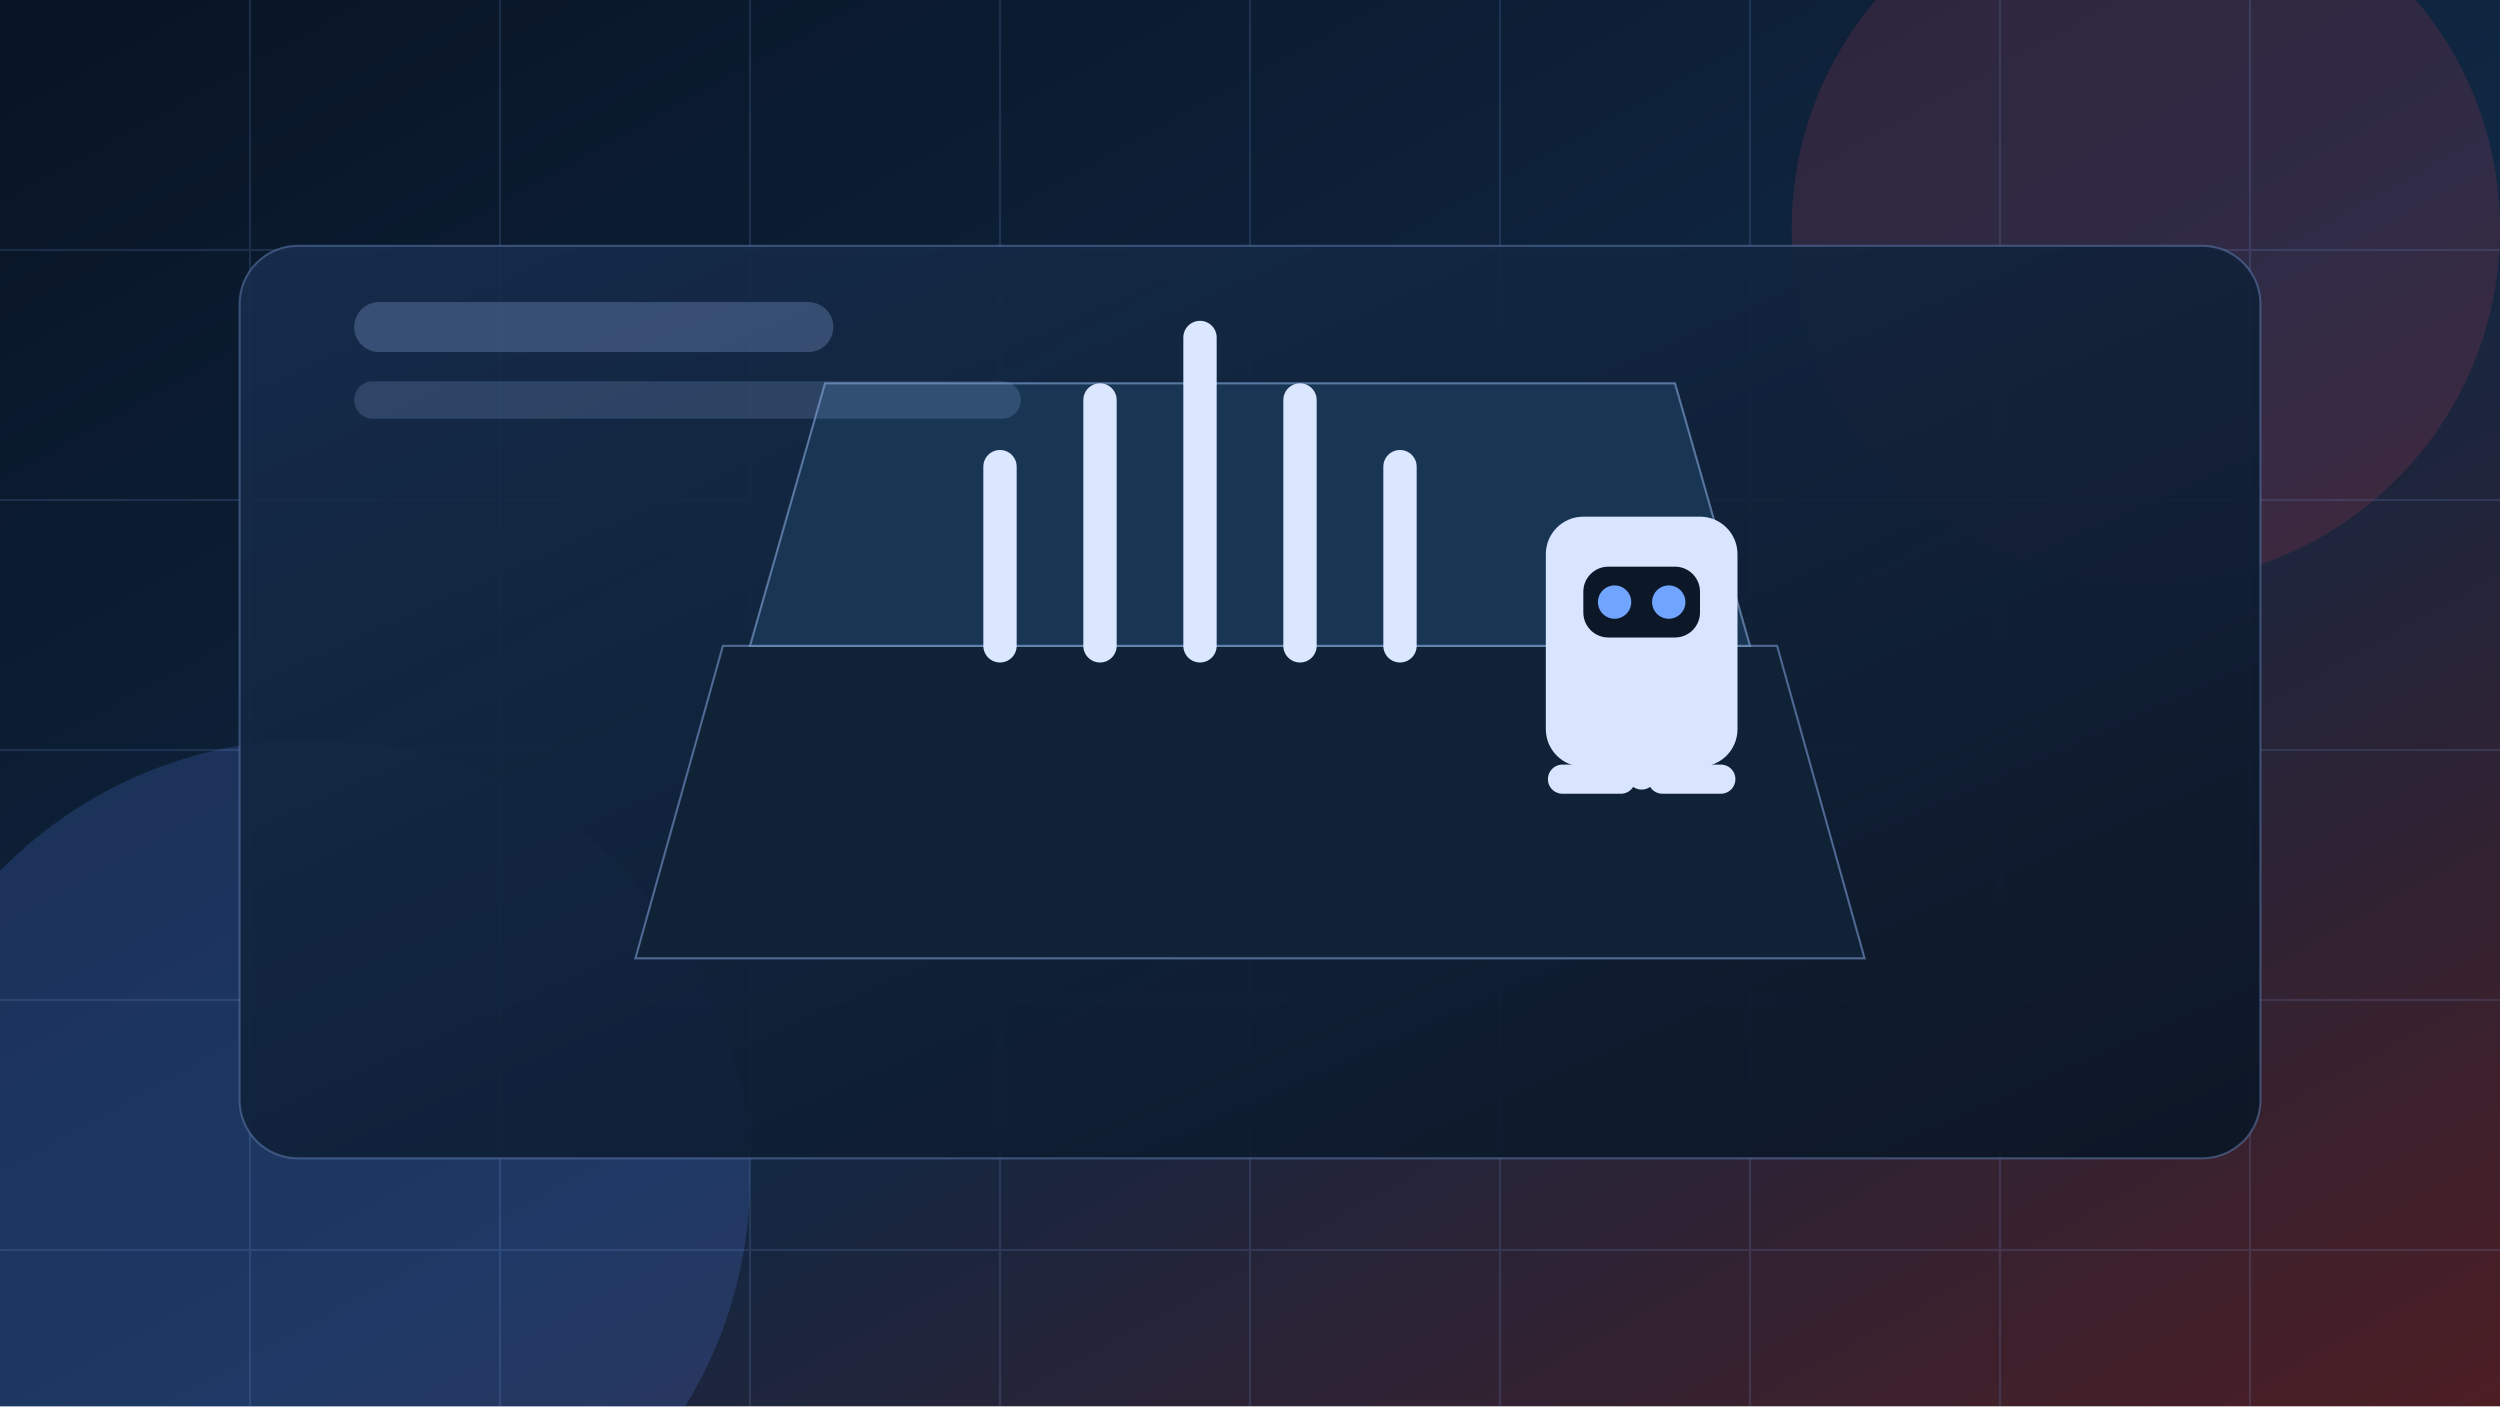
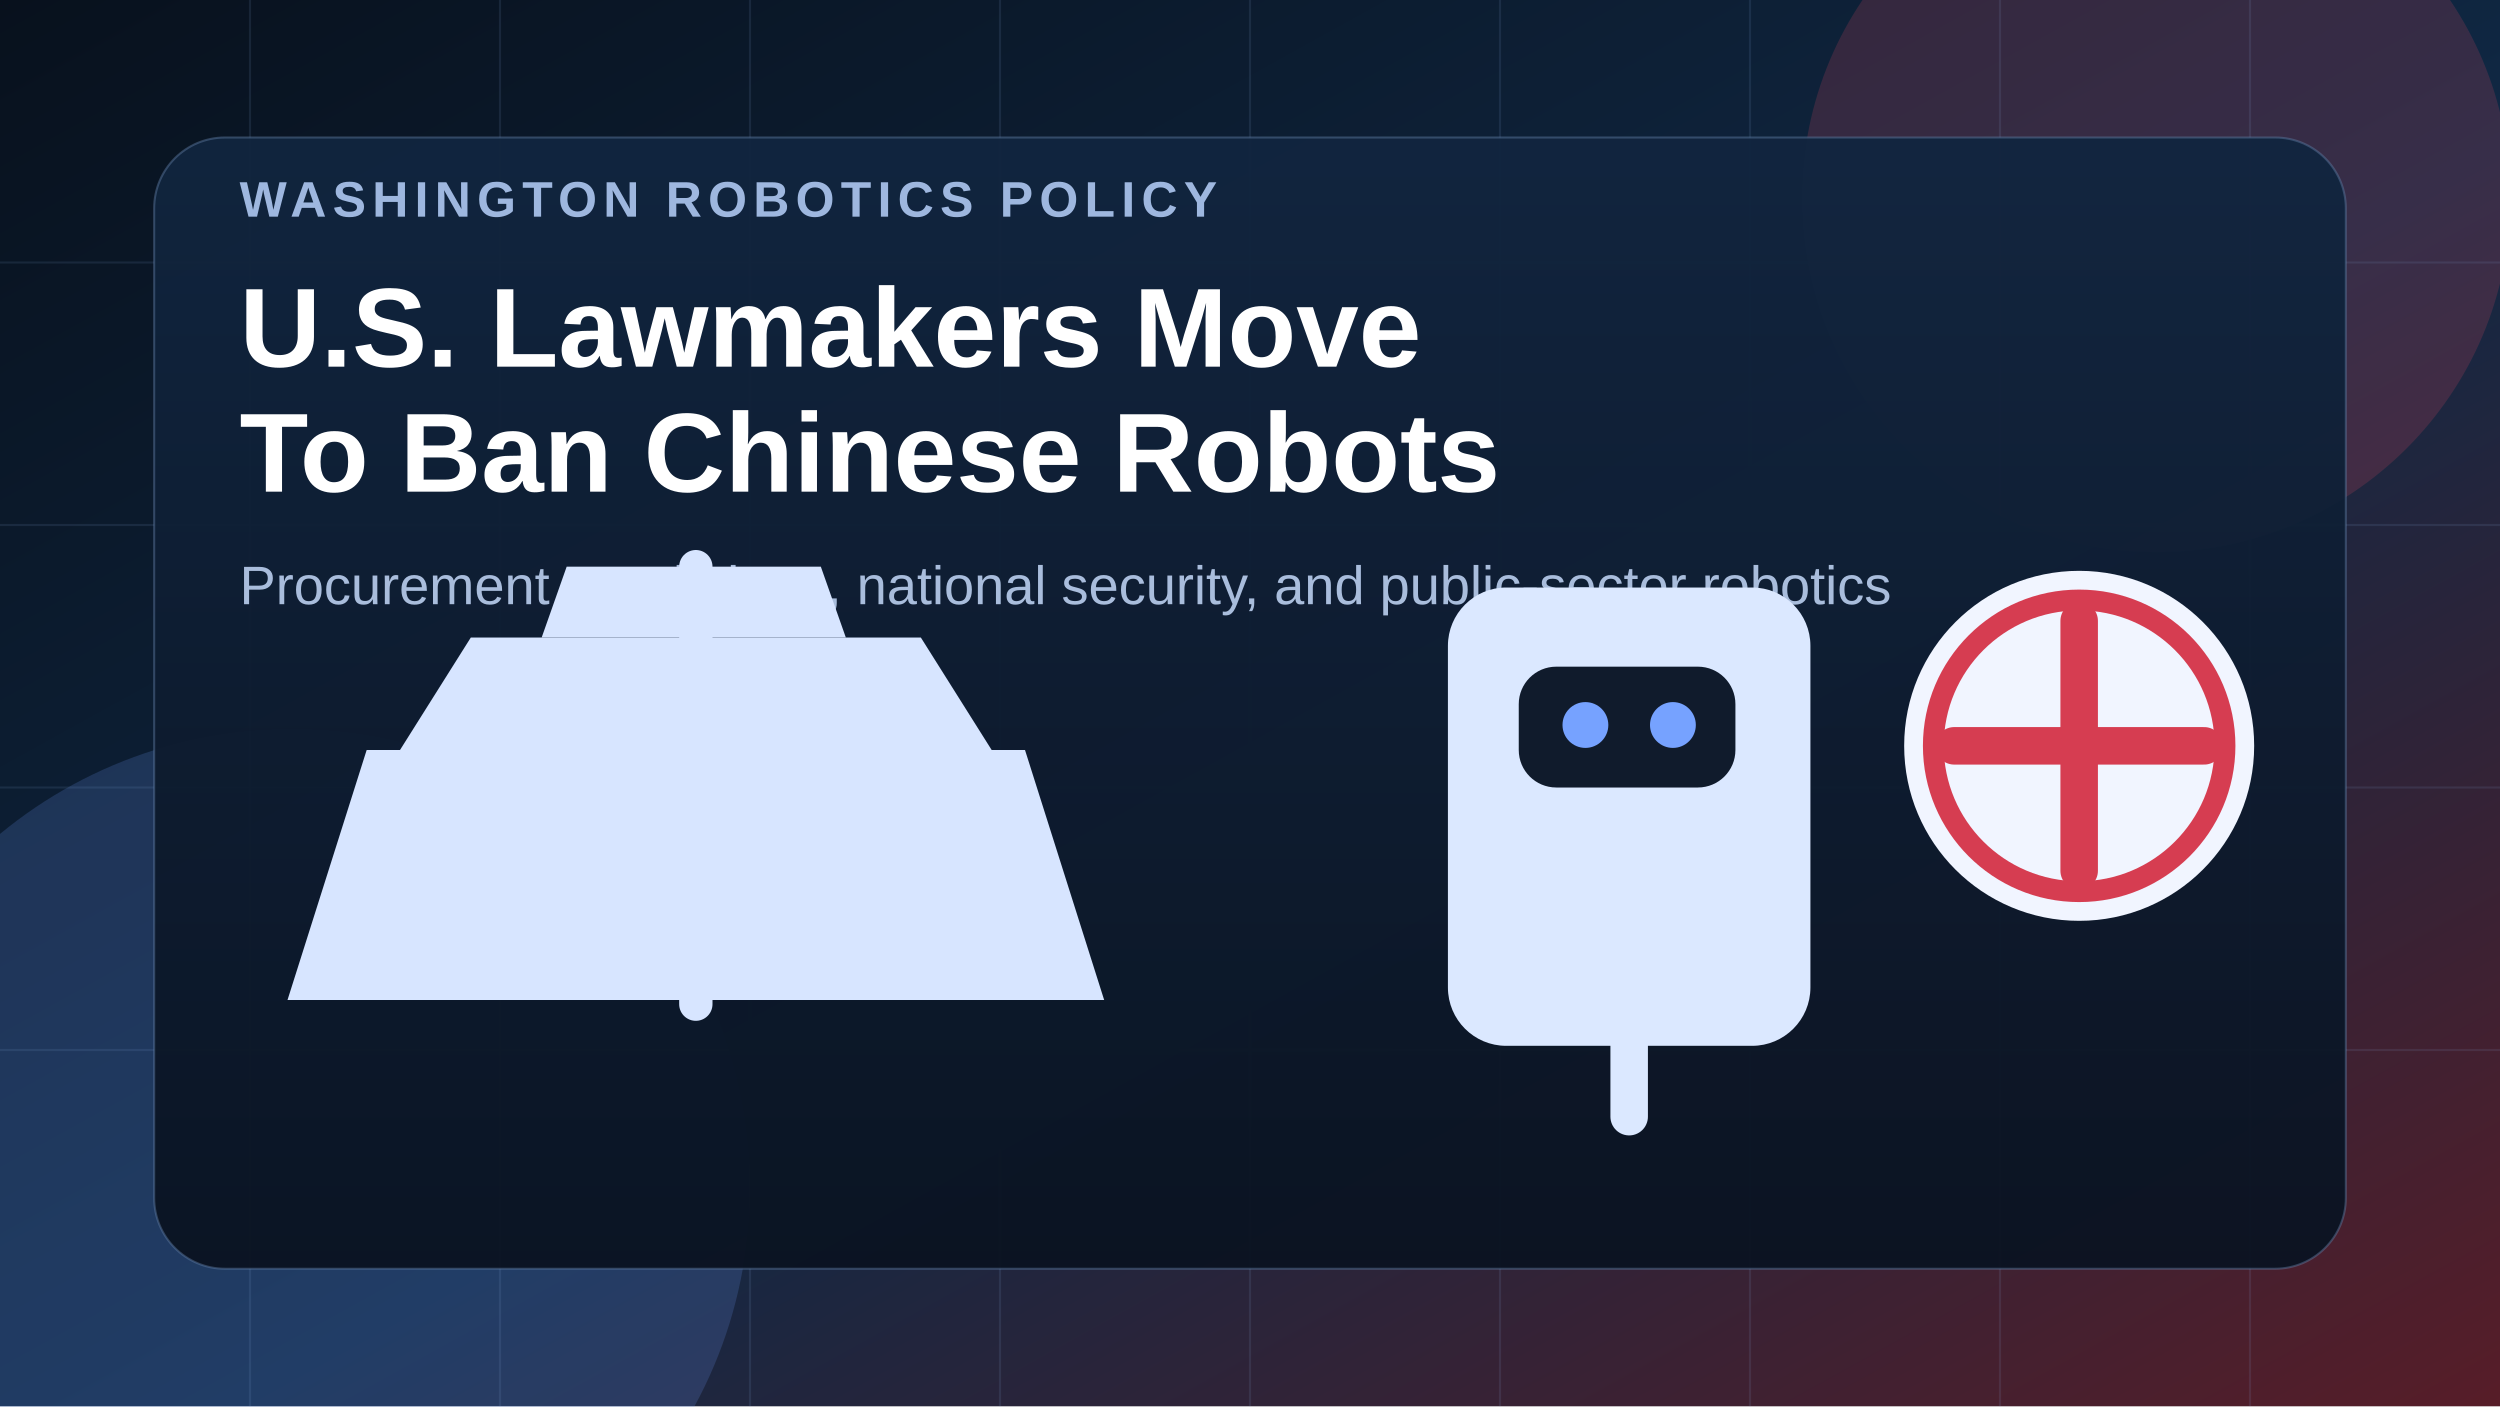
- <svg xmlns="http://www.w3.org/2000/svg" viewBox="0 0 1200 675" role="img" aria-label="Robotics policy cover">
+ <svg xmlns="http://www.w3.org/2000/svg" viewBox="0 0 1200 675" role="img" aria-label="U.S. lawmakers robotics policy cover">
  <defs>
    <linearGradient id="bg" x1="0" y1="0" x2="1" y2="1">
-       <stop offset="0%" stop-color="#081424" />
-       <stop offset="55%" stop-color="#102743" />
-       <stop offset="100%" stop-color="#4d1e24" />
+       <stop offset="0%" stop-color="#08111d" />
+       <stop offset="55%" stop-color="#102844" />
+       <stop offset="100%" stop-color="#571d28" />
    </linearGradient>
-     <linearGradient id="panel" x1="0" y1="0" x2="1" y2="1">
-       <stop offset="0%" stop-color="#162d4d" stop-opacity=".92" />
-       <stop offset="100%" stop-color="#0a1524" stop-opacity=".92" />
+     <linearGradient id="panel" x1="0" y1="0" x2="0" y2="1">
+       <stop offset="0%" stop-color="#11253f" stop-opacity=".96" />
+       <stop offset="100%" stop-color="#0a1321" stop-opacity=".96" />
    </linearGradient>
  </defs>
  <rect width="1200" height="675" fill="url(#bg)" />
-   <circle cx="1030" cy="110" r="170" fill="#c33d52" opacity=".18" />
-   <circle cx="150" cy="565" r="210" fill="#5d8cff" opacity=".18" />
-   <g opacity=".14" stroke="#8eb4ff">
-     <path d="M0 120h1200M0 240h1200M0 360h1200M0 480h1200M0 600h1200" />
+   <circle cx="1035" cy="95" r="170" fill="#e84a5f" opacity=".18" />
+   <circle cx="140" cy="570" r="220" fill="#6f9dff" opacity=".18" />
+   <g opacity=".12" stroke="#84a8df">
+     <path d="M0 126h1200M0 252h1200M0 378h1200M0 504h1200" />
    <path d="M120 0v675M240 0v675M360 0v675M480 0v675M600 0v675M720 0v675M840 0v675M960 0v675M1080 0v675" />
  </g>
-   <rect x="115" y="118" width="970" height="438" rx="28" fill="url(#panel)" stroke="#5d79ad" stroke-opacity=".55" />
-   <path d="M305 460h590l-42-150H347z" fill="#0f2236" stroke="#6b88bb" stroke-opacity=".7" />
-   <path d="M360 310h480l-36-126H396z" fill="#183654" stroke="#90b2e7" stroke-opacity=".55" />
-   <g fill="#dbe7ff">
-     <rect x="472" y="216" width="16" height="102" rx="8" />
-     <rect x="520" y="184" width="16" height="134" rx="8" />
-     <rect x="568" y="154" width="16" height="164" rx="8" />
-     <rect x="616" y="184" width="16" height="134" rx="8" />
-     <rect x="664" y="216" width="16" height="102" rx="8" />
+   <rect x="74" y="66" width="1052" height="543" rx="34" fill="url(#panel)" stroke="#607ca6" stroke-opacity=".45" />
+   <g transform="translate(115 104)">
+     <text x="0" y="0" fill="#9eb7df" font-family="Arial, sans-serif" font-size="24" font-weight="700" letter-spacing="3">WASHINGTON ROBOTICS POLICY</text>
+     <text x="0" y="72" fill="#ffffff" font-family="Arial, sans-serif" font-size="54" font-weight="800">U.S. Lawmakers Move</text>
+     <text x="0" y="132" fill="#ffffff" font-family="Arial, sans-serif" font-size="54" font-weight="800">To Ban Chinese Robots</text>
+     <text x="0" y="186" fill="#a9bddc" font-family="Arial, sans-serif" font-size="26">Procurement restrictions, national security, and public-sector robotics</text>
  </g>
-   <g transform="translate(742 248)">
-     <rect x="0" y="0" width="92" height="120" rx="18" fill="#d9e5ff" />
-     <rect x="18" y="24" width="56" height="34" rx="12" fill="#0c1728" />
-     <circle cx="33" cy="41" r="8" fill="#71a4ff" />
-     <circle cx="59" cy="41" r="8" fill="#71a4ff" />
-     <path d="M28 86h36M46 86v38M8 126h28M56 126h28" stroke="#d9e5ff" stroke-width="14" stroke-linecap="round" />
+   <g transform="translate(108 340)">
+     <path d="M30 140h392l-38-120H68z" fill="#d7e5ff" />
+     <path d="M84 20h284l-34-54H118z" fill="#d7e5ff" />
+     <path d="M152 -34h146l-12-34h-122z" fill="#d7e5ff" />
+     <path d="M226 -68v210" stroke="#d7e5ff" stroke-width="16" stroke-linecap="round" />
  </g>
-   <rect x="170" y="145" width="230" height="24" rx="12" fill="#89a9dc" opacity=".3" />
-   <rect x="170" y="183" width="320" height="18" rx="9" fill="#89a9dc" opacity=".22" />
+   <g transform="translate(695 282)">
+     <rect x="0" y="0" width="174" height="220" rx="28" fill="#dbe8ff" />
+     <rect x="34" y="38" width="104" height="58" rx="18" fill="#101b2c" />
+     <circle cx="66" cy="66" r="11" fill="#76a2ff" />
+     <circle cx="108" cy="66" r="11" fill="#76a2ff" />
+     <path d="M52 138h70M87 138v116M18 184h42M114 184h42" stroke="#dbe8ff" stroke-width="18" stroke-linecap="round" />
+   </g>
+   <g transform="translate(912 272)">
+     <circle cx="86" cy="86" r="84" fill="#f1f5ff" />
+     <path d="M86 26v120M26 86h120" stroke="#d63d51" stroke-width="18" stroke-linecap="round" />
+     <circle cx="86" cy="86" r="70" fill="none" stroke="#d63d51" stroke-width="10" />
+   </g>
</svg>
